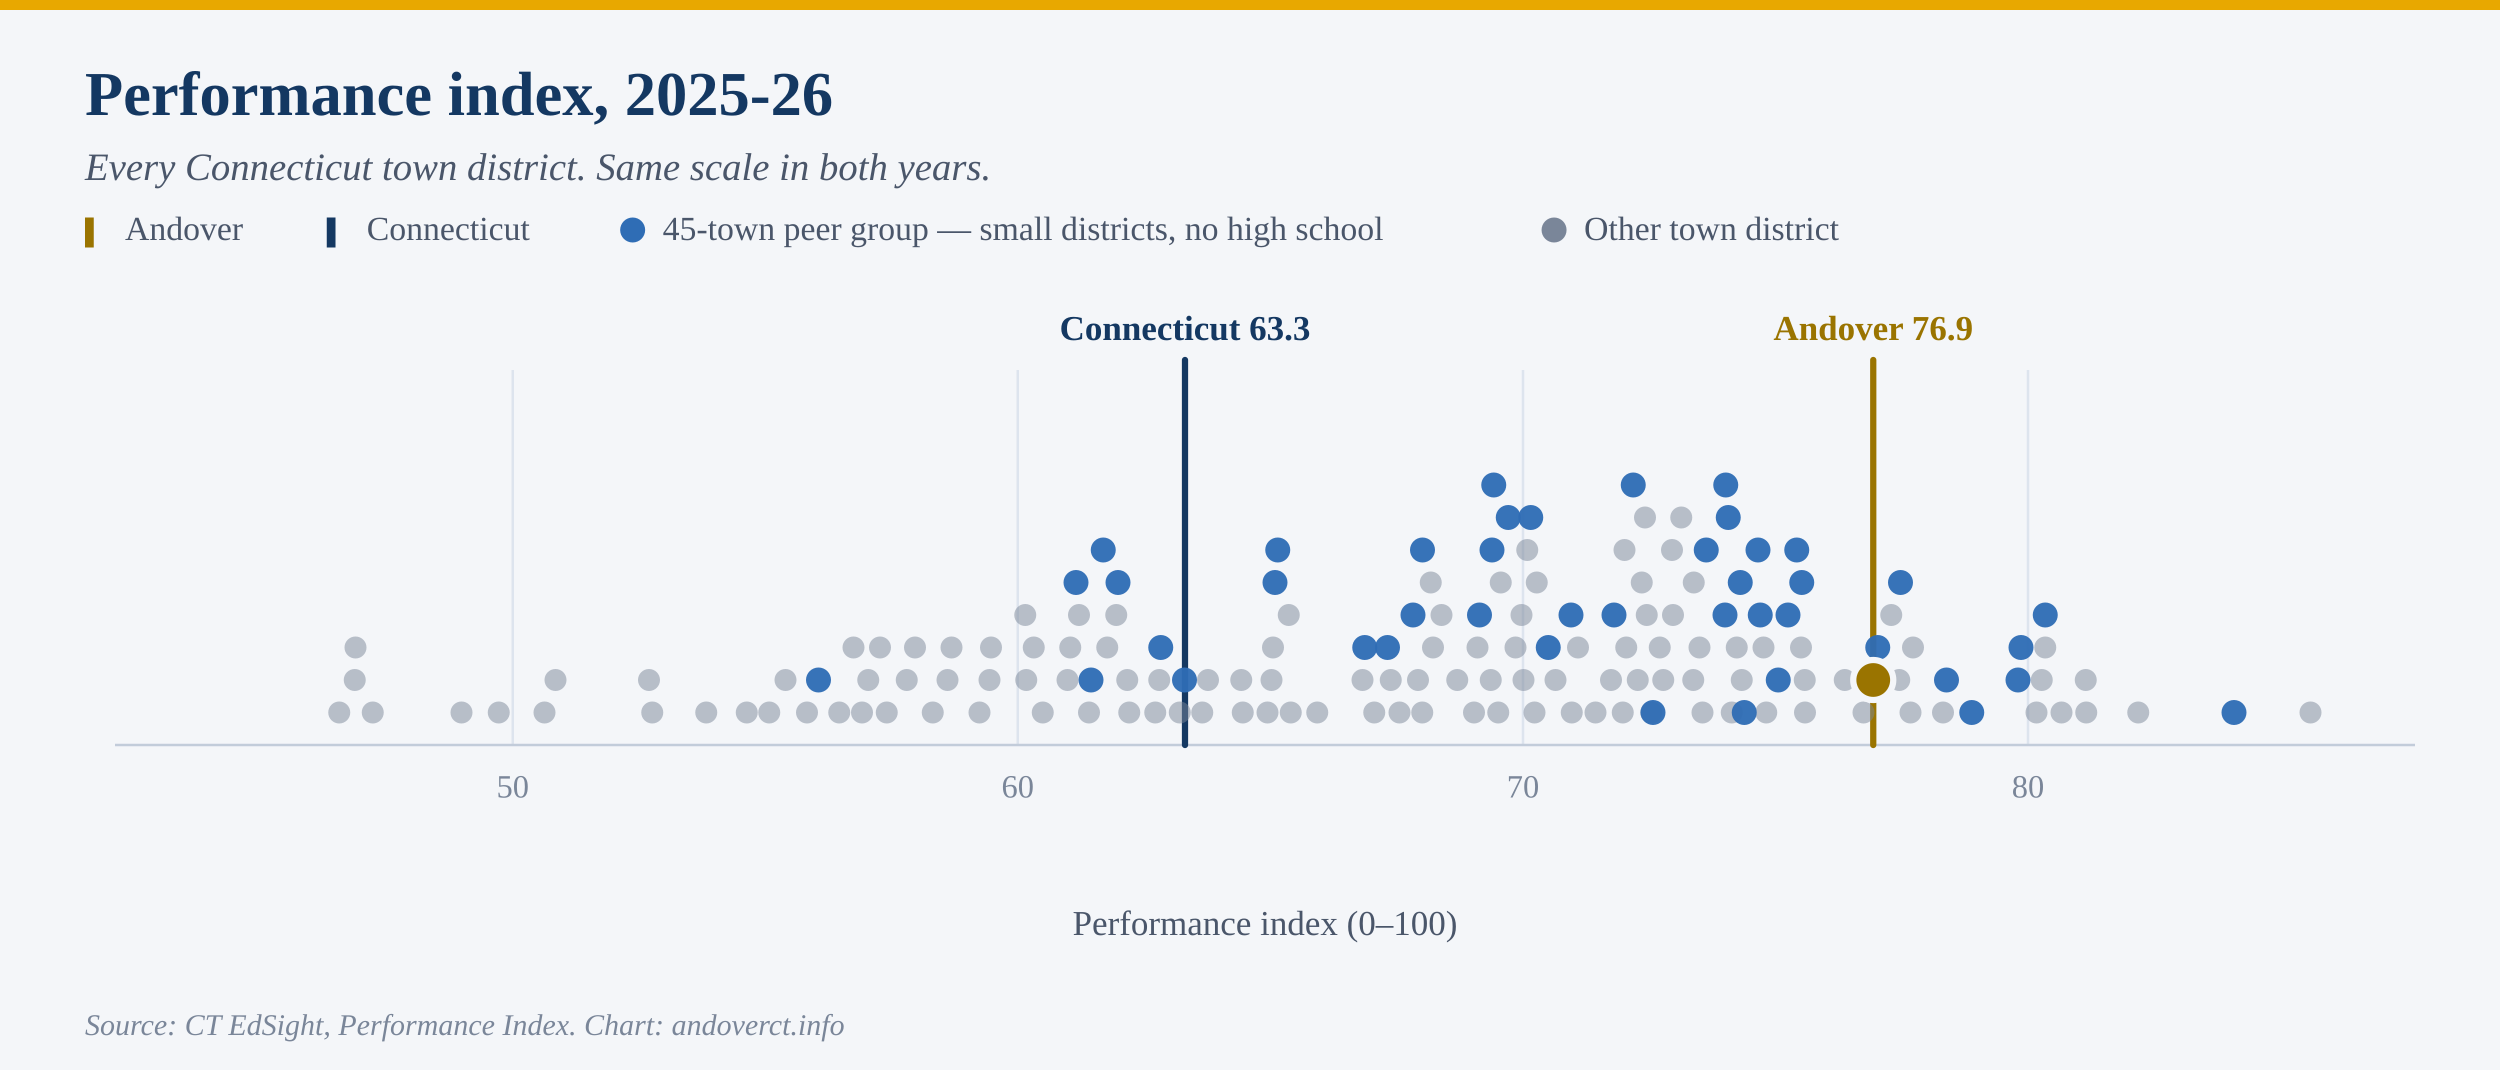
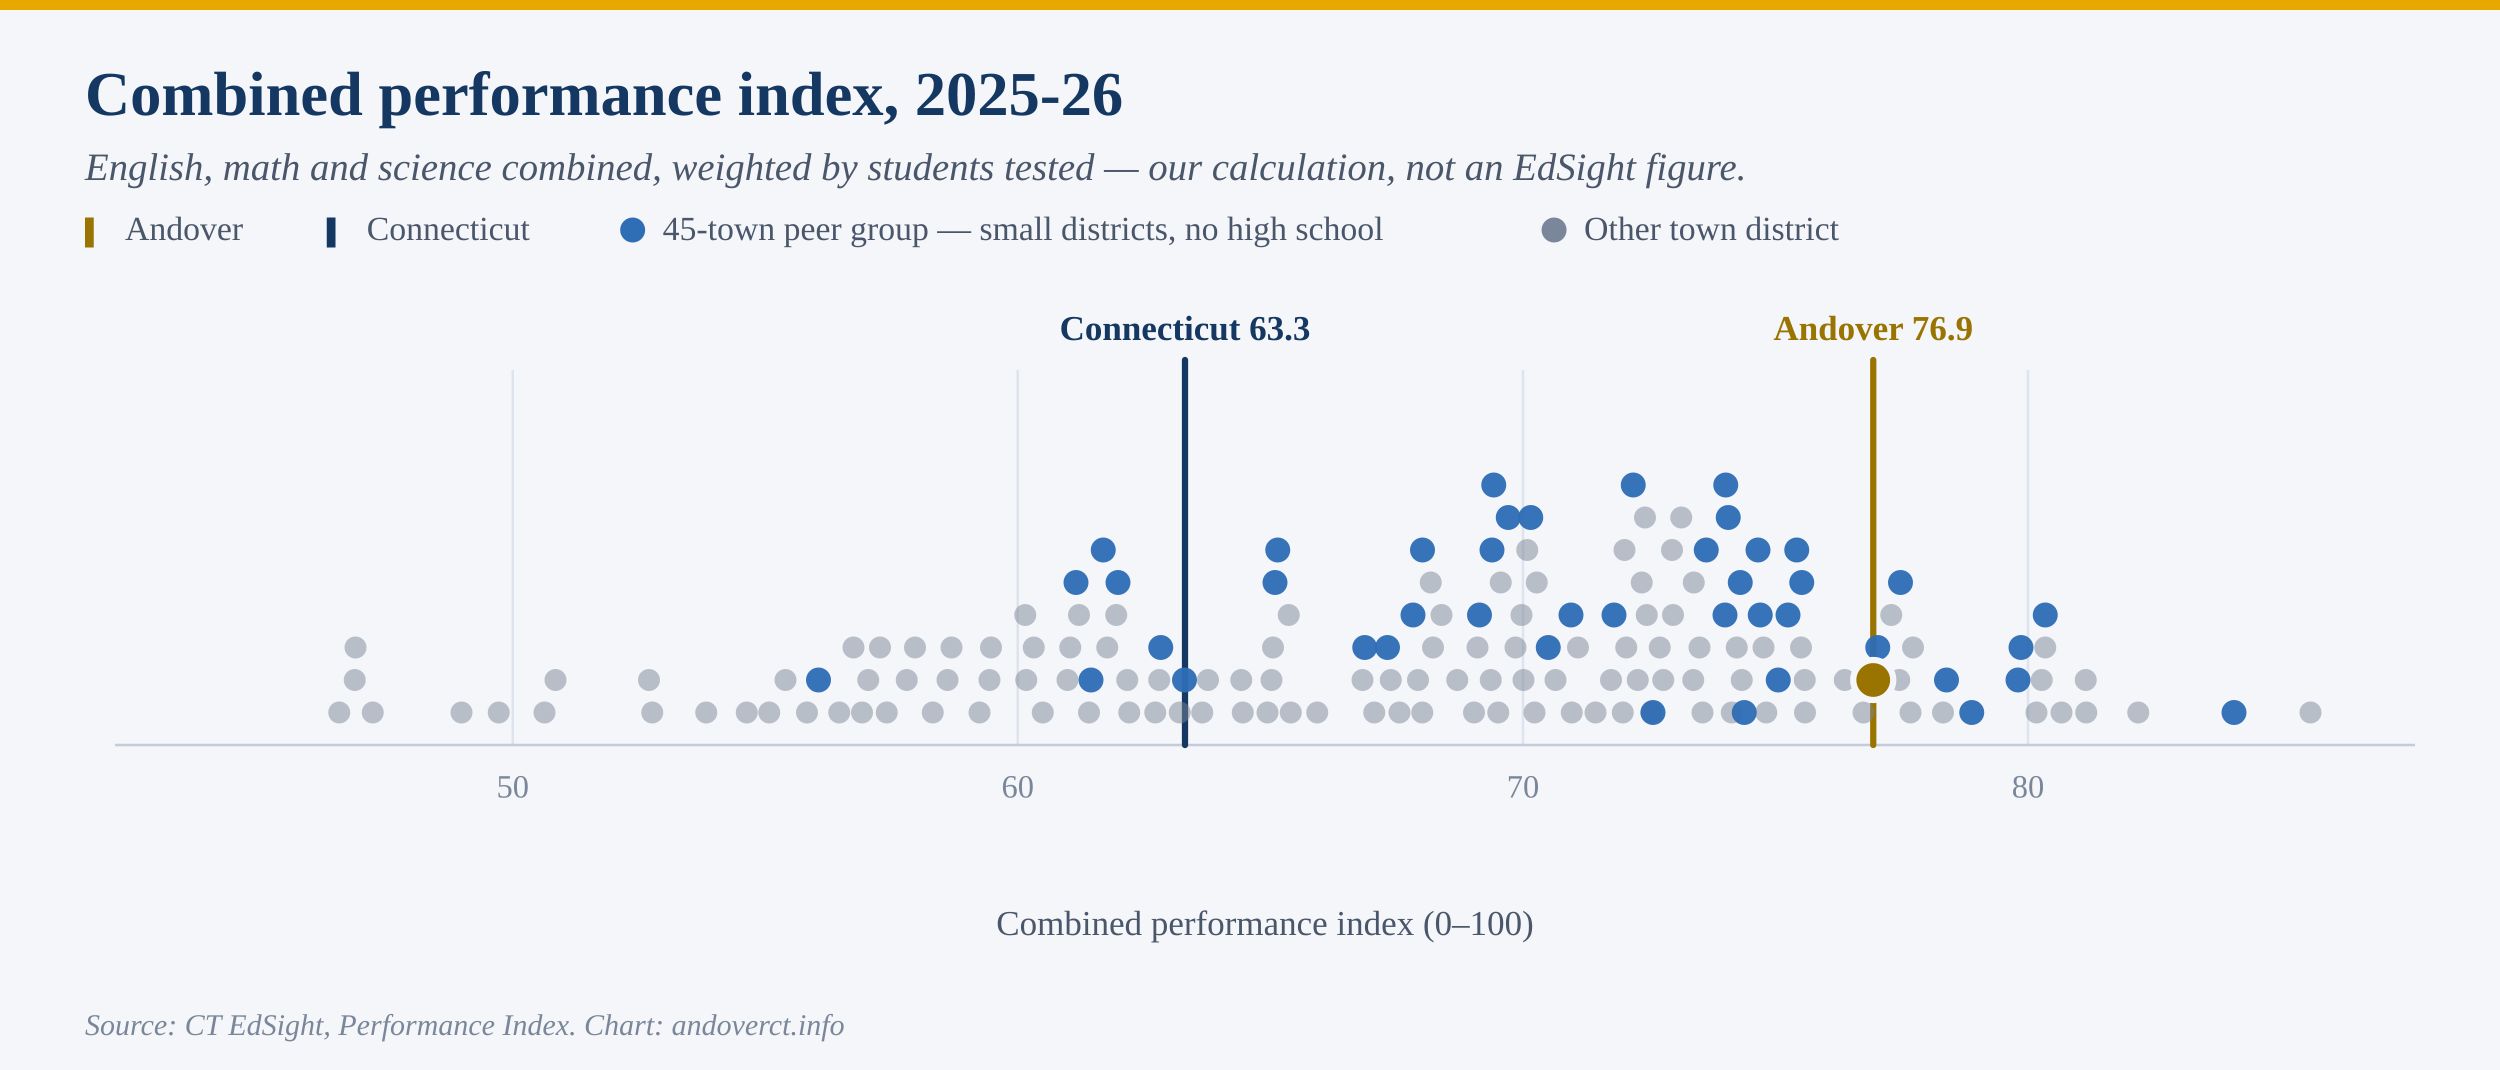
<svg xmlns="http://www.w3.org/2000/svg" viewBox="0 0 1000 428" width="1000" height="428" role="img">
  <rect width="1000" height="428" fill="#f4f6f9" />
  <rect x="0" y="0" width="1000" height="4" fill="#e8a800" />
-   <text x="34" y="46" font-family="Georgia, 'Times New Roman', serif" font-size="25" font-weight="bold" fill="#143862">Performance index, 2025-26</text>
-   <text x="34" y="72" font-family="Georgia, 'Times New Roman', serif" font-size="15.5" font-style="italic" fill="#4a566a">Every Connecticut town district. Same scale in both years.</text>
+   <text x="34" y="46" font-family="Georgia, 'Times New Roman', serif" font-size="25" font-weight="bold" fill="#143862">Combined performance index, 2025-26</text>
+   <text x="34" y="72" font-family="Georgia, 'Times New Roman', serif" font-size="15.5" font-style="italic" fill="#4a566a">English, math and science combined, weighted by students tested — our calculation, not an EdSight figure.</text>
  <rect x="34" y="87" width="3.5" height="12" fill="#9a7400" />
  <text x="50" y="96" font-family="Georgia, 'Times New Roman', serif" font-size="13.5" fill="#4a566a">Andover</text>
  <rect x="130.703" y="87" width="3.5" height="12" fill="#143862" />
  <text x="146.703" y="96" font-family="Georgia, 'Times New Roman', serif" font-size="13.5" fill="#4a566a">Connecticut</text>
  <circle cx="253.062" cy="92" r="5" fill="#2f6db5" />
  <text x="265.062" y="96" font-family="Georgia, 'Times New Roman', serif" font-size="13.5" fill="#4a566a">45-town peer group — small districts, no high school</text>
  <circle cx="621.625" cy="92" r="5" fill="#7a8699" />
  <text x="633.625" y="96" font-family="Georgia, 'Times New Roman', serif" font-size="13.5" fill="#4a566a">Other town district</text>
  <line x1="205.1" y1="148.0" x2="205.1" y2="298.0" stroke="#dde4ee" stroke-width="1" stroke-opacity="1" stroke-linecap="butt" />
  <text x="205.1" y="319.0" font-family="Georgia, 'Times New Roman', serif" font-size="13" fill="#7a8699" text-anchor="middle" font-weight="normal" font-style="normal">50</text>
  <line x1="407.1" y1="148.0" x2="407.1" y2="298.0" stroke="#dde4ee" stroke-width="1" stroke-opacity="1" stroke-linecap="butt" />
  <text x="407.1" y="319.0" font-family="Georgia, 'Times New Roman', serif" font-size="13" fill="#7a8699" text-anchor="middle" font-weight="normal" font-style="normal">60</text>
  <line x1="609.2" y1="148.0" x2="609.2" y2="298.0" stroke="#dde4ee" stroke-width="1" stroke-opacity="1" stroke-linecap="butt" />
  <text x="609.2" y="319.0" font-family="Georgia, 'Times New Roman', serif" font-size="13" fill="#7a8699" text-anchor="middle" font-weight="normal" font-style="normal">70</text>
  <line x1="811.2" y1="148.0" x2="811.2" y2="298.0" stroke="#dde4ee" stroke-width="1" stroke-opacity="1" stroke-linecap="butt" />
  <text x="811.2" y="319.0" font-family="Georgia, 'Times New Roman', serif" font-size="13" fill="#7a8699" text-anchor="middle" font-weight="normal" font-style="normal">80</text>
  <line x1="46.0" y1="298.0" x2="966.0" y2="298.0" stroke="#c2ccda" stroke-width="1" stroke-opacity="1" stroke-linecap="butt" />
  <line x1="474.0" y1="144.0" x2="474.0" y2="298.0" stroke="#143862" stroke-width="2.5" stroke-opacity="1" stroke-linecap="round" />
  <text x="474.0" y="136.0" font-family="Georgia, 'Times New Roman', serif" font-size="14" fill="#143862" text-anchor="middle" font-weight="bold" font-style="normal">Connecticut 63.3</text>
  <line x1="749.3" y1="144.0" x2="749.3" y2="298.0" stroke="#9a7400" stroke-width="2.5" stroke-opacity="1" stroke-linecap="round" />
  <text x="749.3" y="136.0" font-family="Georgia, 'Times New Roman', serif" font-size="14" fill="#9a7400" text-anchor="middle" font-weight="bold" font-style="normal">Andover 76.9</text>
  <circle cx="217.8" cy="285.0" r="4.4" fill="#7a8699" fill-opacity="0.5" />
  <circle cx="764.2" cy="285.0" r="4.4" fill="#7a8699" fill-opacity="0.5" />
  <circle cx="613.8" cy="285.0" r="4.4" fill="#7a8699" fill-opacity="0.5" />
  <circle cx="609.4" cy="272.0" r="4.4" fill="#7a8699" fill-opacity="0.5" />
  <circle cx="260.9" cy="285.0" r="4.4" fill="#7a8699" fill-opacity="0.5" />
  <circle cx="638.2" cy="285.0" r="4.4" fill="#7a8699" fill-opacity="0.5" />
  <circle cx="559.8" cy="285.0" r="4.4" fill="#7a8699" fill-opacity="0.5" />
  <circle cx="149.1" cy="285.0" r="4.4" fill="#7a8699" fill-opacity="0.5" />
  <circle cx="435.6" cy="285.0" r="4.4" fill="#7a8699" fill-opacity="0.5" />
  <circle cx="606.2" cy="259.0" r="4.4" fill="#7a8699" fill-opacity="0.5" />
  <circle cx="649.1" cy="285.0" r="4.4" fill="#7a8699" fill-opacity="0.5" />
  <circle cx="759.7" cy="272.0" r="4.4" fill="#7a8699" fill-opacity="0.5" />
  <circle cx="526.9" cy="285.0" r="4.4" fill="#7a8699" fill-opacity="0.5" />
  <circle cx="589.6" cy="285.0" r="4.4" fill="#7a8699" fill-opacity="0.5" />
  <circle cx="692.7" cy="285.0" r="4.4" fill="#7a8699" fill-opacity="0.5" />
  <circle cx="582.9" cy="272.0" r="4.4" fill="#7a8699" fill-opacity="0.5" />
  <circle cx="322.8" cy="285.0" r="4.4" fill="#7a8699" fill-opacity="0.5" />
  <circle cx="834.5" cy="285.0" r="4.4" fill="#7a8699" fill-opacity="0.5" />
  <circle cx="282.5" cy="285.0" r="4.4" fill="#7a8699" fill-opacity="0.5" />
  <circle cx="660.5" cy="285.0" r="4.4" fill="#7a8699" fill-opacity="0.5" />
  <circle cx="497.1" cy="285.0" r="4.4" fill="#7a8699" fill-opacity="0.5" />
  <circle cx="596.3" cy="272.0" r="4.4" fill="#7a8699" fill-opacity="0.5" />
  <circle cx="354.7" cy="285.0" r="4.4" fill="#7a8699" fill-opacity="0.5" />
  <circle cx="347.3" cy="272.0" r="4.4" fill="#7a8699" fill-opacity="0.5" />
  <circle cx="665.3" cy="272.0" r="4.4" fill="#7a8699" fill-opacity="0.5" />
  <circle cx="451.7" cy="285.0" r="4.4" fill="#7a8699" fill-opacity="0.5" />
  <circle cx="663.9" cy="259.0" r="4.4" fill="#7a8699" fill-opacity="0.5" />
  <circle cx="417.1" cy="285.0" r="4.4" fill="#7a8699" fill-opacity="0.5" />
  <circle cx="722.0" cy="285.0" r="4.4" fill="#7a8699" fill-opacity="0.5" />
  <circle cx="765.2" cy="259.0" r="4.4" fill="#7a8699" fill-opacity="0.5" />
  <circle cx="756.5" cy="246.0" r="4.4" fill="#7a8699" fill-opacity="0.5" />
  <circle cx="599.3" cy="285.0" r="4.4" fill="#7a8699" fill-opacity="0.5" />
  <circle cx="834.3" cy="272.0" r="4.4" fill="#7a8699" fill-opacity="0.5" />
  <circle cx="427.0" cy="272.0" r="4.4" fill="#7a8699" fill-opacity="0.5" />
  <circle cx="471.9" cy="285.0" r="4.4" fill="#7a8699" fill-opacity="0.5" />
  <circle cx="706.5" cy="285.0" r="4.4" fill="#7a8699" fill-opacity="0.5" />
  <circle cx="335.7" cy="285.0" r="4.4" fill="#7a8699" fill-opacity="0.5" />
  <circle cx="141.9" cy="272.0" r="4.4" fill="#7a8699" fill-opacity="0.5" />
  <circle cx="373.1" cy="285.0" r="4.4" fill="#7a8699" fill-opacity="0.5" />
  <circle cx="549.7" cy="285.0" r="4.4" fill="#7a8699" fill-opacity="0.5" />
  <circle cx="480.9" cy="285.0" r="4.4" fill="#7a8699" fill-opacity="0.5" />
  <circle cx="814.6" cy="285.0" r="4.4" fill="#7a8699" fill-opacity="0.5" />
  <circle cx="307.7" cy="285.0" r="4.4" fill="#7a8699" fill-opacity="0.5" />
  <circle cx="428.1" cy="259.0" r="4.4" fill="#7a8699" fill-opacity="0.5" />
  <circle cx="298.7" cy="285.0" r="4.4" fill="#7a8699" fill-opacity="0.5" />
  <circle cx="591.0" cy="259.0" r="4.4" fill="#7a8699" fill-opacity="0.5" />
  <circle cx="669.2" cy="246.0" r="4.4" fill="#7a8699" fill-opacity="0.5" />
  <circle cx="483.2" cy="272.0" r="4.4" fill="#7a8699" fill-opacity="0.5" />
  <circle cx="379.0" cy="272.0" r="4.4" fill="#7a8699" fill-opacity="0.5" />
  <circle cx="142.2" cy="259.0" r="4.4" fill="#7a8699" fill-opacity="0.5" />
  <circle cx="924.2" cy="285.0" r="4.4" fill="#7a8699" fill-opacity="0.5" />
  <circle cx="622.2" cy="272.0" r="4.4" fill="#7a8699" fill-opacity="0.5" />
  <circle cx="184.6" cy="285.0" r="4.4" fill="#7a8699" fill-opacity="0.5" />
  <circle cx="135.7" cy="285.0" r="4.4" fill="#7a8699" fill-opacity="0.5" />
  <circle cx="410.5" cy="272.0" r="4.4" fill="#7a8699" fill-opacity="0.5" />
  <circle cx="507.0" cy="285.0" r="4.4" fill="#7a8699" fill-opacity="0.5" />
  <circle cx="696.7" cy="272.0" r="4.4" fill="#7a8699" fill-opacity="0.5" />
  <circle cx="567.2" cy="272.0" r="4.4" fill="#7a8699" fill-opacity="0.5" />
  <circle cx="658.7" cy="246.0" r="4.4" fill="#7a8699" fill-opacity="0.5" />
  <circle cx="655.1" cy="272.0" r="4.4" fill="#7a8699" fill-opacity="0.5" />
  <circle cx="413.5" cy="259.0" r="4.4" fill="#7a8699" fill-opacity="0.5" />
  <circle cx="222.2" cy="272.0" r="4.4" fill="#7a8699" fill-opacity="0.5" />
  <circle cx="608.6" cy="246.0" r="4.4" fill="#7a8699" fill-opacity="0.5" />
  <circle cx="650.5" cy="259.0" r="4.4" fill="#7a8699" fill-opacity="0.5" />
  <circle cx="391.8" cy="285.0" r="4.4" fill="#7a8699" fill-opacity="0.5" />
  <circle cx="508.6" cy="272.0" r="4.4" fill="#7a8699" fill-opacity="0.5" />
  <circle cx="362.7" cy="272.0" r="4.4" fill="#7a8699" fill-opacity="0.5" />
  <circle cx="614.7" cy="233.0" r="4.4" fill="#7a8699" fill-opacity="0.5" />
  <circle cx="352.0" cy="259.0" r="4.4" fill="#7a8699" fill-opacity="0.5" />
  <circle cx="410.1" cy="246.0" r="4.4" fill="#7a8699" fill-opacity="0.5" />
  <circle cx="463.7" cy="272.0" r="4.4" fill="#7a8699" fill-opacity="0.5" />
  <circle cx="705.4" cy="259.0" r="4.4" fill="#7a8699" fill-opacity="0.5" />
  <circle cx="568.9" cy="285.0" r="4.4" fill="#7a8699" fill-opacity="0.5" />
  <circle cx="496.5" cy="272.0" r="4.4" fill="#7a8699" fill-opacity="0.5" />
  <circle cx="721.9" cy="272.0" r="4.4" fill="#7a8699" fill-opacity="0.5" />
  <circle cx="656.7" cy="233.0" r="4.4" fill="#7a8699" fill-opacity="0.5" />
  <circle cx="341.4" cy="259.0" r="4.4" fill="#7a8699" fill-opacity="0.5" />
  <circle cx="681.0" cy="285.0" r="4.4" fill="#7a8699" fill-opacity="0.5" />
  <circle cx="573.2" cy="259.0" r="4.4" fill="#7a8699" fill-opacity="0.5" />
  <circle cx="628.7" cy="285.0" r="4.4" fill="#7a8699" fill-opacity="0.5" />
  <circle cx="631.2" cy="259.0" r="4.4" fill="#7a8699" fill-opacity="0.5" />
  <circle cx="677.3" cy="272.0" r="4.4" fill="#7a8699" fill-opacity="0.5" />
  <circle cx="649.8" cy="220.0" r="4.4" fill="#7a8699" fill-opacity="0.5" />
  <circle cx="745.4" cy="285.0" r="4.4" fill="#7a8699" fill-opacity="0.5" />
  <circle cx="450.9" cy="272.0" r="4.4" fill="#7a8699" fill-opacity="0.5" />
  <circle cx="576.6" cy="246.0" r="4.4" fill="#7a8699" fill-opacity="0.5" />
  <circle cx="816.7" cy="272.0" r="4.4" fill="#7a8699" fill-opacity="0.5" />
  <circle cx="694.7" cy="259.0" r="4.4" fill="#7a8699" fill-opacity="0.5" />
  <circle cx="509.2" cy="259.0" r="4.4" fill="#7a8699" fill-opacity="0.5" />
  <circle cx="556.3" cy="272.0" r="4.4" fill="#7a8699" fill-opacity="0.5" />
  <circle cx="777.2" cy="285.0" r="4.4" fill="#7a8699" fill-opacity="0.5" />
  <circle cx="644.4" cy="272.0" r="4.4" fill="#7a8699" fill-opacity="0.5" />
  <circle cx="720.4" cy="259.0" r="4.4" fill="#7a8699" fill-opacity="0.5" />
  <circle cx="658.0" cy="207.0" r="4.4" fill="#7a8699" fill-opacity="0.5" />
  <circle cx="462.1" cy="285.0" r="4.4" fill="#7a8699" fill-opacity="0.5" />
  <circle cx="344.8" cy="285.0" r="4.4" fill="#7a8699" fill-opacity="0.5" />
  <circle cx="679.8" cy="259.0" r="4.4" fill="#7a8699" fill-opacity="0.5" />
  <circle cx="314.2" cy="272.0" r="4.4" fill="#7a8699" fill-opacity="0.5" />
  <circle cx="610.9" cy="220.0" r="4.4" fill="#7a8699" fill-opacity="0.5" />
  <circle cx="395.8" cy="272.0" r="4.4" fill="#7a8699" fill-opacity="0.5" />
  <circle cx="442.9" cy="259.0" r="4.4" fill="#7a8699" fill-opacity="0.5" />
  <circle cx="677.5" cy="233.0" r="4.4" fill="#7a8699" fill-opacity="0.5" />
  <circle cx="380.6" cy="259.0" r="4.4" fill="#7a8699" fill-opacity="0.5" />
  <circle cx="737.9" cy="272.0" r="4.4" fill="#7a8699" fill-opacity="0.5" />
  <circle cx="516.3" cy="285.0" r="4.4" fill="#7a8699" fill-opacity="0.5" />
  <circle cx="515.5" cy="246.0" r="4.4" fill="#7a8699" fill-opacity="0.5" />
  <circle cx="199.5" cy="285.0" r="4.4" fill="#7a8699" fill-opacity="0.5" />
  <circle cx="600.3" cy="233.0" r="4.4" fill="#7a8699" fill-opacity="0.5" />
  <circle cx="446.5" cy="246.0" r="4.4" fill="#7a8699" fill-opacity="0.5" />
  <circle cx="668.8" cy="220.0" r="4.4" fill="#7a8699" fill-opacity="0.5" />
  <circle cx="396.4" cy="259.0" r="4.4" fill="#7a8699" fill-opacity="0.5" />
  <circle cx="672.5" cy="207.0" r="4.4" fill="#7a8699" fill-opacity="0.5" />
  <circle cx="855.3" cy="285.0" r="4.4" fill="#7a8699" fill-opacity="0.5" />
  <circle cx="818.1" cy="259.0" r="4.4" fill="#7a8699" fill-opacity="0.5" />
  <circle cx="545.0" cy="272.0" r="4.4" fill="#7a8699" fill-opacity="0.5" />
  <circle cx="824.6" cy="285.0" r="4.4" fill="#7a8699" fill-opacity="0.5" />
  <circle cx="259.6" cy="272.0" r="4.4" fill="#7a8699" fill-opacity="0.5" />
  <circle cx="366.0" cy="259.0" r="4.4" fill="#7a8699" fill-opacity="0.5" />
  <circle cx="431.6" cy="246.0" r="4.4" fill="#7a8699" fill-opacity="0.5" />
  <circle cx="572.3" cy="233.0" r="4.4" fill="#7a8699" fill-opacity="0.5" />
  <circle cx="555.0" cy="259.0" r="5" fill="#2f6db5" fill-opacity="0.95" />
  <circle cx="565.2" cy="246.0" r="5" fill="#2f6db5" fill-opacity="0.95" />
  <circle cx="760.2" cy="233.0" r="5" fill="#2f6db5" fill-opacity="0.95" />
  <circle cx="645.6" cy="246.0" r="5" fill="#2f6db5" fill-opacity="0.95" />
  <circle cx="545.9" cy="259.0" r="5" fill="#2f6db5" fill-opacity="0.95" />
  <circle cx="690.0" cy="246.0" r="5" fill="#2f6db5" fill-opacity="0.95" />
  <circle cx="569.0" cy="220.0" r="5" fill="#2f6db5" fill-opacity="0.95" />
  <circle cx="473.8" cy="272.0" r="5" fill="#2f6db5" fill-opacity="0.95" />
  <circle cx="751.1" cy="259.0" r="5" fill="#2f6db5" fill-opacity="0.95" />
  <circle cx="715.2" cy="246.0" r="5" fill="#2f6db5" fill-opacity="0.95" />
  <circle cx="591.8" cy="246.0" r="5" fill="#2f6db5" fill-opacity="0.95" />
  <circle cx="704.1" cy="246.0" r="5" fill="#2f6db5" fill-opacity="0.95" />
  <circle cx="720.7" cy="233.0" r="5" fill="#2f6db5" fill-opacity="0.95" />
  <circle cx="682.5" cy="220.0" r="5" fill="#2f6db5" fill-opacity="0.95" />
  <circle cx="807.2" cy="272.0" r="5" fill="#2f6db5" fill-opacity="0.95" />
  <circle cx="696.1" cy="233.0" r="5" fill="#2f6db5" fill-opacity="0.95" />
  <circle cx="653.3" cy="194.0" r="5" fill="#2f6db5" fill-opacity="0.95" />
  <circle cx="430.4" cy="233.0" r="5" fill="#2f6db5" fill-opacity="0.95" />
  <circle cx="718.7" cy="220.0" r="5" fill="#2f6db5" fill-opacity="0.95" />
  <circle cx="711.3" cy="272.0" r="5" fill="#2f6db5" fill-opacity="0.95" />
  <circle cx="691.3" cy="207.0" r="5" fill="#2f6db5" fill-opacity="0.95" />
  <circle cx="510.0" cy="233.0" r="5" fill="#2f6db5" fill-opacity="0.95" />
  <circle cx="703.2" cy="220.0" r="5" fill="#2f6db5" fill-opacity="0.95" />
  <circle cx="690.3" cy="194.0" r="5" fill="#2f6db5" fill-opacity="0.95" />
  <circle cx="661.2" cy="285.0" r="5" fill="#2f6db5" fill-opacity="0.95" />
  <circle cx="619.3" cy="259.0" r="5" fill="#2f6db5" fill-opacity="0.95" />
  <circle cx="596.8" cy="220.0" r="5" fill="#2f6db5" fill-opacity="0.95" />
  <circle cx="778.6" cy="272.0" r="5" fill="#2f6db5" fill-opacity="0.95" />
  <circle cx="697.7" cy="285.0" r="5" fill="#2f6db5" fill-opacity="0.95" />
  <circle cx="603.3" cy="207.0" r="5" fill="#2f6db5" fill-opacity="0.95" />
  <circle cx="818.1" cy="246.0" r="5" fill="#2f6db5" fill-opacity="0.95" />
  <circle cx="597.5" cy="194.0" r="5" fill="#2f6db5" fill-opacity="0.95" />
  <circle cx="788.7" cy="285.0" r="5" fill="#2f6db5" fill-opacity="0.95" />
  <circle cx="436.4" cy="272.0" r="5" fill="#2f6db5" fill-opacity="0.95" />
  <circle cx="628.4" cy="246.0" r="5" fill="#2f6db5" fill-opacity="0.95" />
  <circle cx="808.4" cy="259.0" r="5" fill="#2f6db5" fill-opacity="0.95" />
  <circle cx="327.4" cy="272.0" r="5" fill="#2f6db5" fill-opacity="0.95" />
  <circle cx="447.2" cy="233.0" r="5" fill="#2f6db5" fill-opacity="0.95" />
  <circle cx="464.3" cy="259.0" r="5" fill="#2f6db5" fill-opacity="0.95" />
  <circle cx="511.1" cy="220.0" r="5" fill="#2f6db5" fill-opacity="0.95" />
  <circle cx="441.3" cy="220.0" r="5" fill="#2f6db5" fill-opacity="0.95" />
  <circle cx="893.6" cy="285.0" r="5" fill="#2f6db5" fill-opacity="0.95" />
  <circle cx="612.3" cy="207.0" r="5" fill="#2f6db5" fill-opacity="0.95" />
  <circle cx="749.3" cy="272.0" r="8" fill="#9a7400" fill-opacity="1" stroke="#f4f6f9" stroke-width="2.5" />
-   <text x="506.0" y="374.0" font-family="Georgia, 'Times New Roman', serif" font-size="14" fill="#4a566a" text-anchor="middle" font-weight="normal" font-style="normal">Performance index (0–100)</text>
+   <text x="506.0" y="374.0" font-family="Georgia, 'Times New Roman', serif" font-size="14" fill="#4a566a" text-anchor="middle" font-weight="normal" font-style="normal">Combined performance index (0–100)</text>
  <text x="34" y="414" font-family="Georgia, 'Times New Roman', serif" font-size="12" font-style="italic" fill="#7a8699">Source: CT EdSight, Performance Index. Chart: andoverct.info</text>
</svg>
